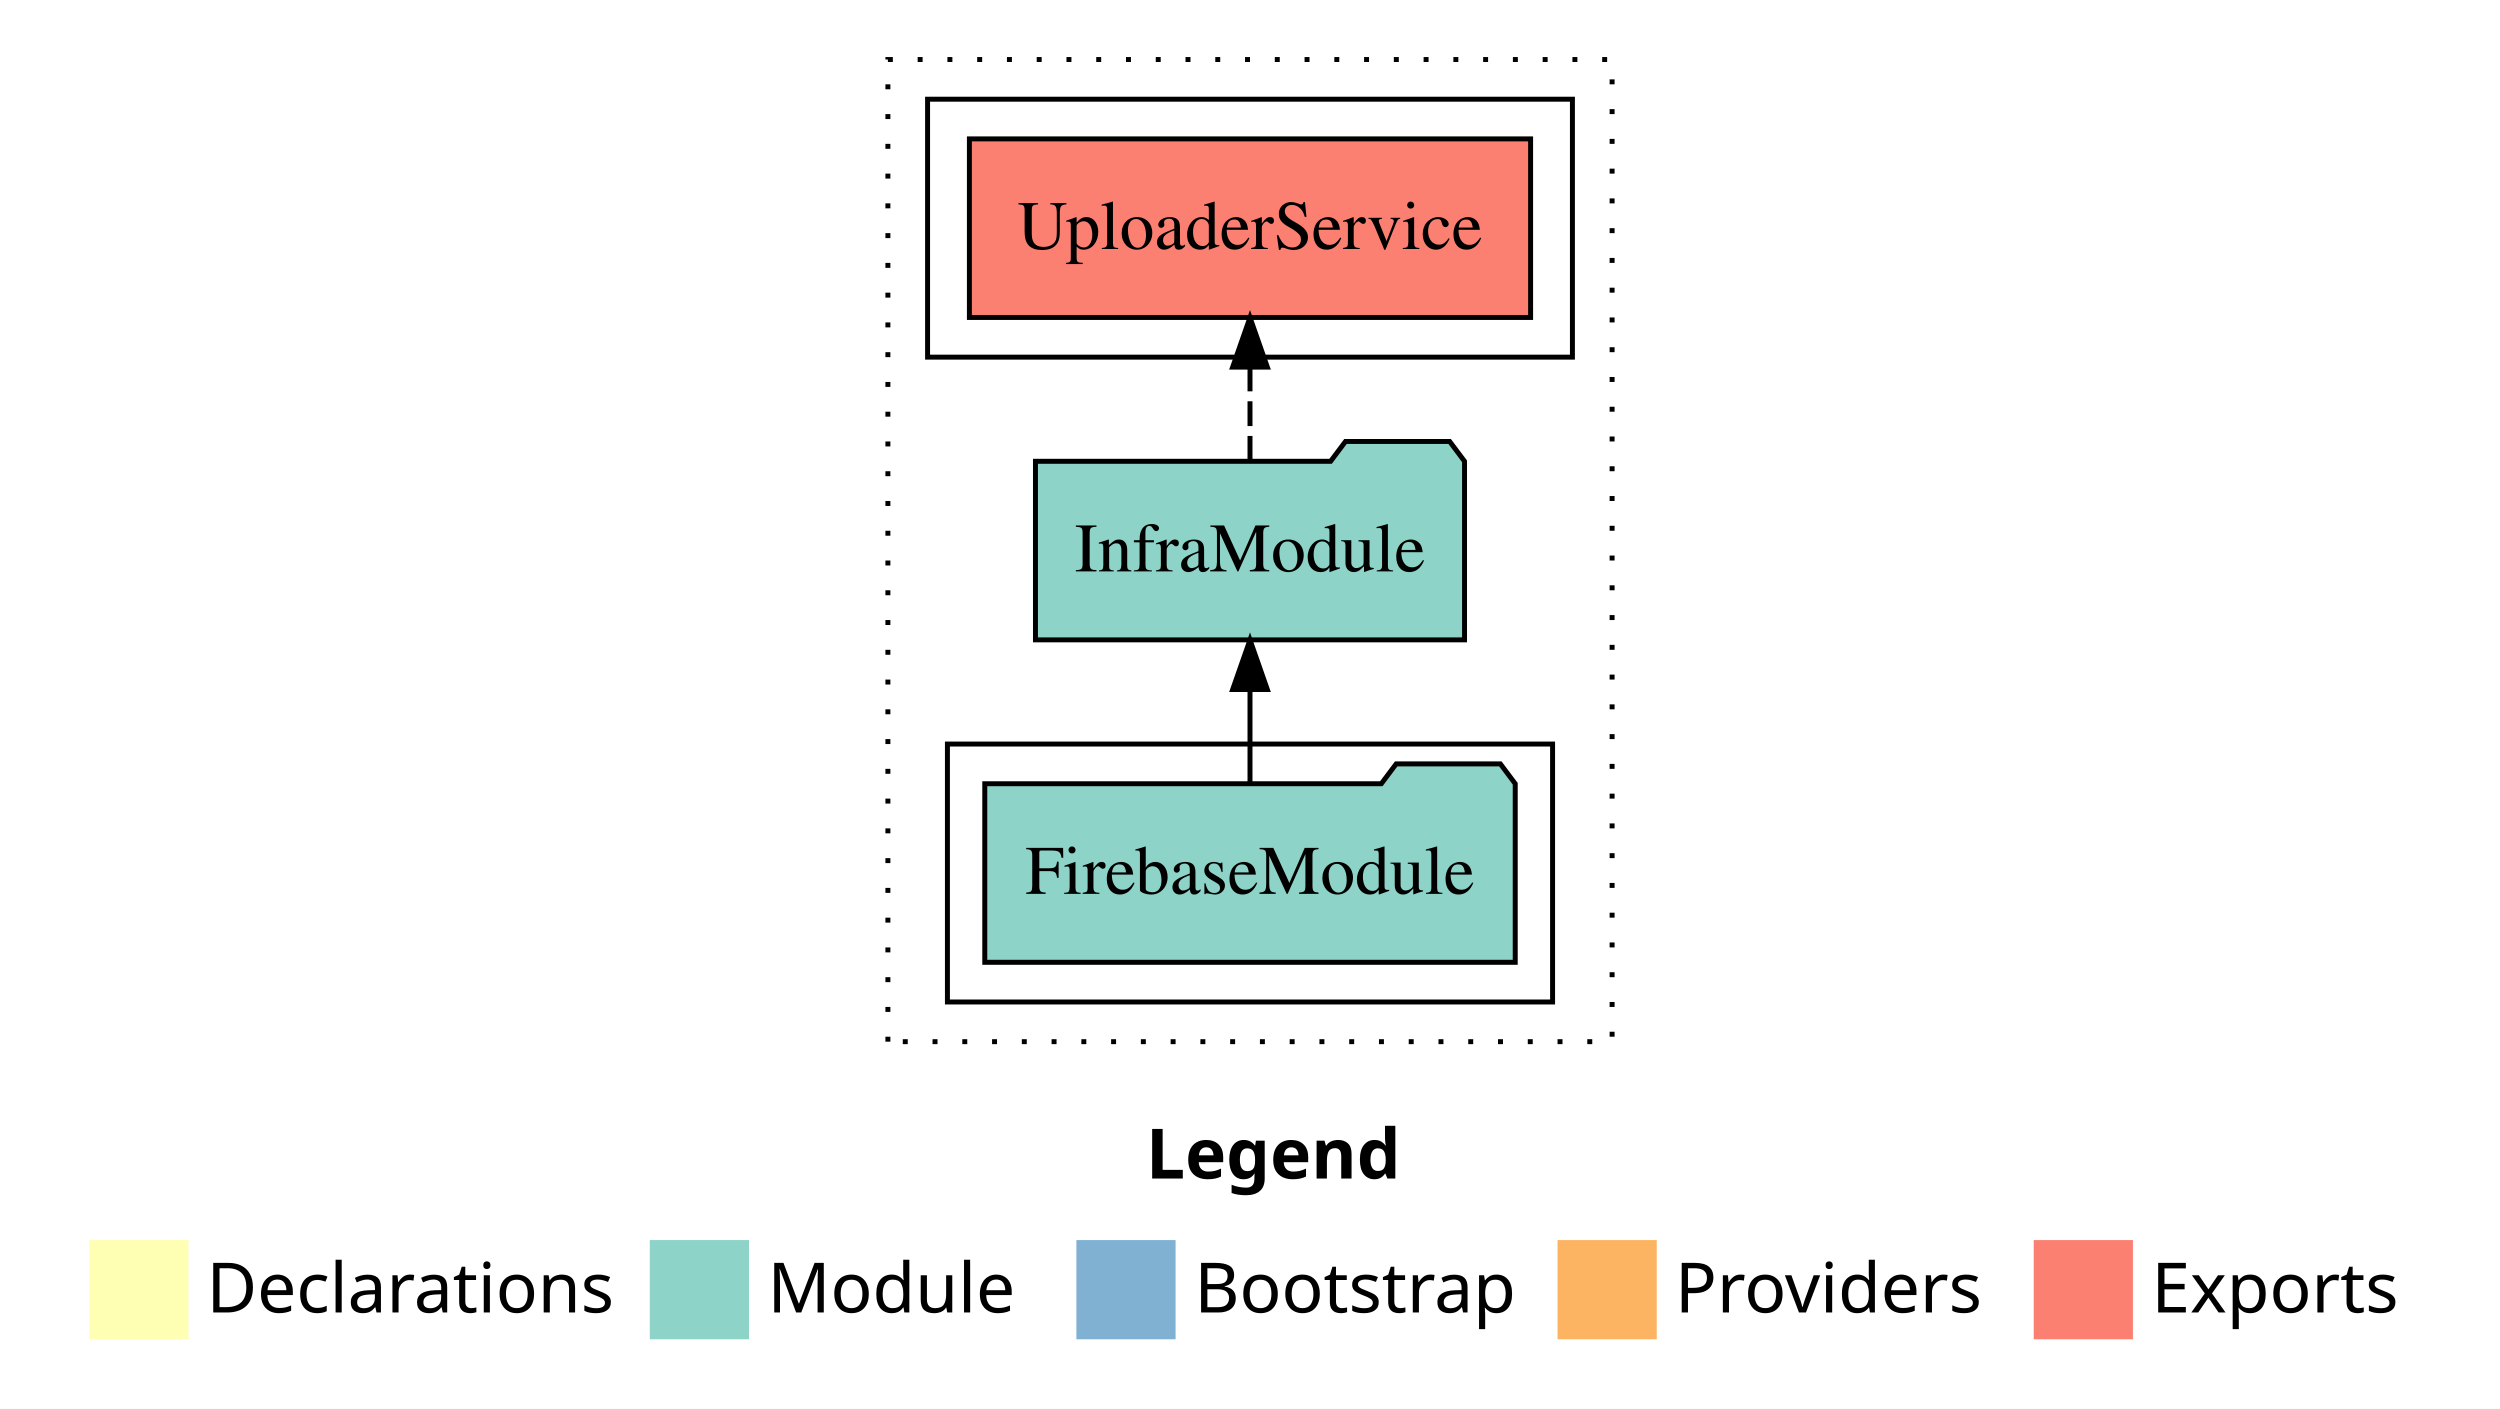
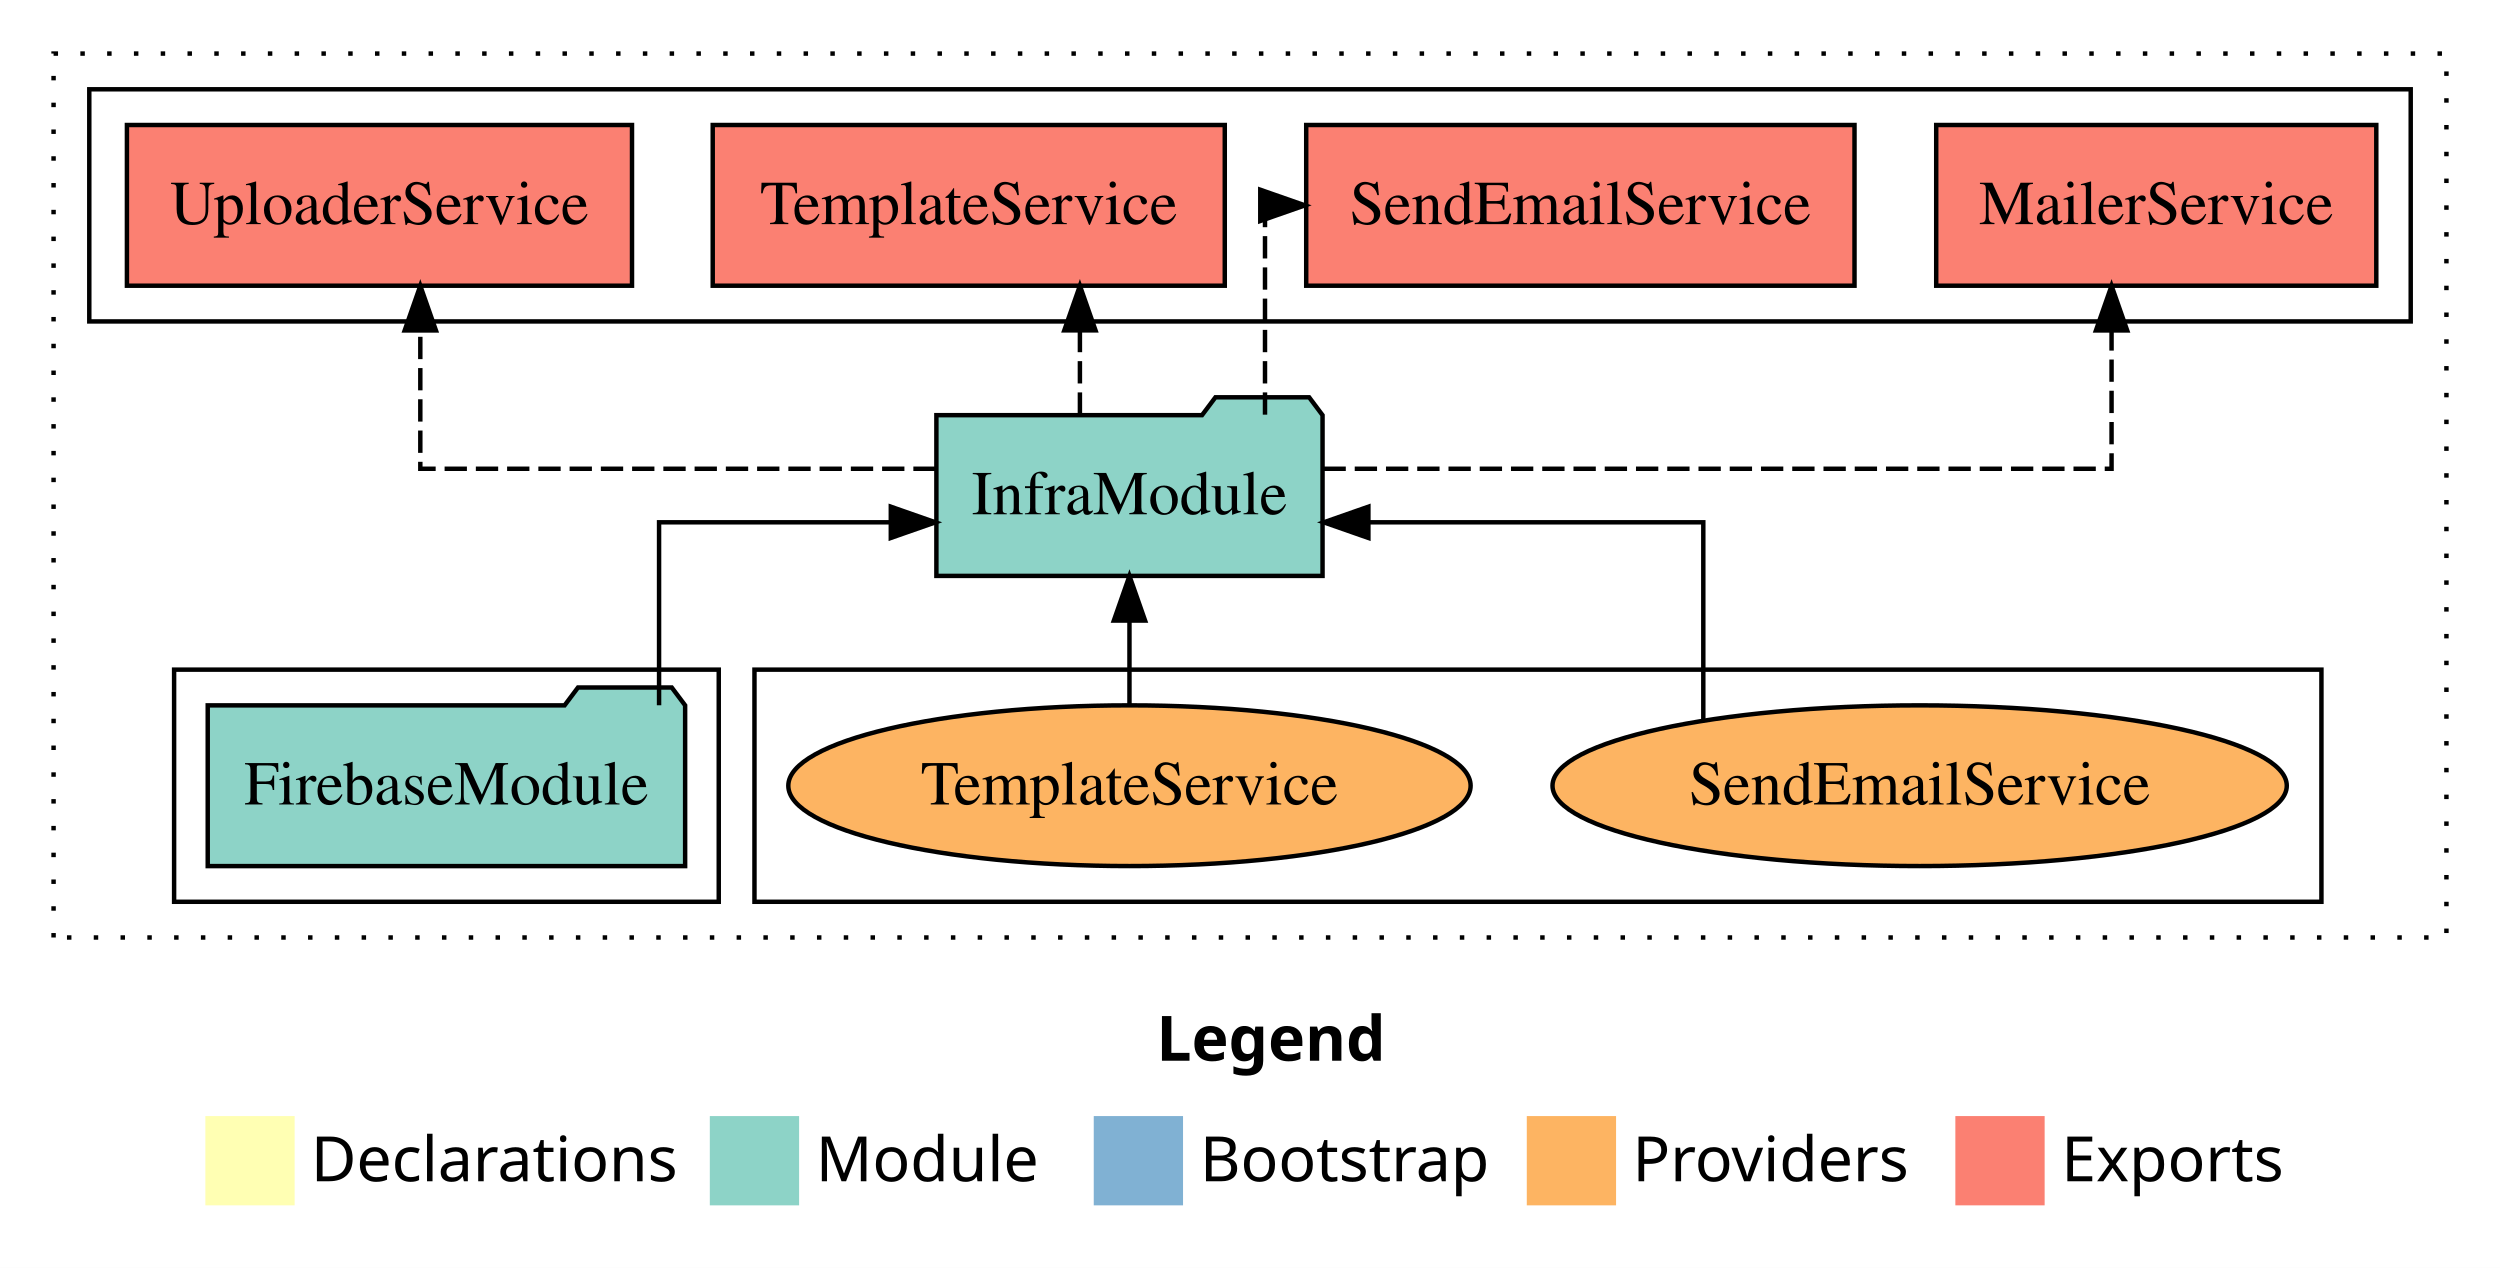
- <svg xmlns="http://www.w3.org/2000/svg" width="504pt" height="284pt" viewBox="0.00 0.00 504.00 284.00">
+ <svg xmlns="http://www.w3.org/2000/svg" width="560pt" height="284pt" viewBox="0.00 0.00 560.00 284.00">
  <g id="graph0" class="graph" transform="scale(1 1) rotate(0) translate(4 280)">
-     <polygon fill="white" stroke="transparent" points="-4,4 -4,-280 500,-280 500,4 -4,4" />
-     <text text-anchor="start" x="227.01" y="-42.4" font-family="sans-serif" font-weight="bold" font-size="14.00">Legend</text>
-     <polygon fill="#ffffb3" stroke="transparent" points="14,-10 14,-30 34,-30 34,-10 14,-10" />
-     <text text-anchor="start" x="37.63" y="-15.4" font-family="sans-serif" font-size="14.00">  Declarations</text>
-     <polygon fill="#8dd3c7" stroke="transparent" points="127,-10 127,-30 147,-30 147,-10 127,-10" />
-     <text text-anchor="start" x="150.73" y="-15.4" font-family="sans-serif" font-size="14.00">  Module</text>
-     <polygon fill="#80b1d3" stroke="transparent" points="213,-10 213,-30 233,-30 233,-10 213,-10" />
-     <text text-anchor="start" x="236.78" y="-15.4" font-family="sans-serif" font-size="14.00">  Bootstrap</text>
-     <polygon fill="#fdb462" stroke="transparent" points="310,-10 310,-30 330,-30 330,-10 310,-10" />
-     <text text-anchor="start" x="333.67" y="-15.4" font-family="sans-serif" font-size="14.00">  Providers</text>
-     <polygon fill="#fb8072" stroke="transparent" points="406,-10 406,-30 426,-30 426,-10 406,-10" />
-     <text text-anchor="start" x="429.73" y="-15.4" font-family="sans-serif" font-size="14.00">  Exports</text>
+     <polygon fill="white" stroke="transparent" points="-4,4 -4,-280 556,-280 556,4 -4,4" />
+     <text text-anchor="start" x="255.01" y="-42.4" font-family="sans-serif" font-weight="bold" font-size="14.00">Legend</text>
+     <polygon fill="#ffffb3" stroke="transparent" points="42,-10 42,-30 62,-30 62,-10 42,-10" />
+     <text text-anchor="start" x="65.63" y="-15.4" font-family="sans-serif" font-size="14.00">  Declarations</text>
+     <polygon fill="#8dd3c7" stroke="transparent" points="155,-10 155,-30 175,-30 175,-10 155,-10" />
+     <text text-anchor="start" x="178.73" y="-15.4" font-family="sans-serif" font-size="14.00">  Module</text>
+     <polygon fill="#80b1d3" stroke="transparent" points="241,-10 241,-30 261,-30 261,-10 241,-10" />
+     <text text-anchor="start" x="264.78" y="-15.4" font-family="sans-serif" font-size="14.00">  Bootstrap</text>
+     <polygon fill="#fdb462" stroke="transparent" points="338,-10 338,-30 358,-30 358,-10 338,-10" />
+     <text text-anchor="start" x="361.67" y="-15.4" font-family="sans-serif" font-size="14.00">  Providers</text>
+     <polygon fill="#fb8072" stroke="transparent" points="434,-10 434,-30 454,-30 454,-10 434,-10" />
+     <text text-anchor="start" x="457.73" y="-15.4" font-family="sans-serif" font-size="14.00">  Exports</text>
    <g id="clust1" class="cluster">
-       <polygon fill="none" stroke="black" stroke-dasharray="1,5" points="175,-70 175,-268 321,-268 321,-70 175,-70" />
+       <polygon fill="none" stroke="black" stroke-dasharray="1,5" points="8,-70 8,-268 544,-268 544,-70 8,-70" />
+     </g>
+     <g id="clust6" class="cluster">
+       <polygon fill="none" stroke="black" points="165,-78 165,-130 516,-130 516,-78 165,-78" />
    </g>
    <g id="clust3" class="cluster">
-       <polygon fill="none" stroke="black" points="187,-78 187,-130 309,-130 309,-78 187,-78" />
+       <polygon fill="none" stroke="black" points="35,-78 35,-130 157,-130 157,-78 35,-78" />
    </g>
    <g id="clust4" class="cluster">
-       <polygon fill="none" stroke="black" points="183,-208 183,-260 313,-260 313,-208 183,-208" />
+       <polygon fill="none" stroke="black" points="16,-208 16,-260 536,-260 536,-208 16,-208" />
    </g>
    <g id="node1" class="node">
-       <polygon fill="#8dd3c7" stroke="black" points="301.47,-122 298.47,-126 277.47,-126 274.47,-122 194.53,-122 194.53,-86 301.47,-86 301.47,-122" />
-       <text text-anchor="middle" x="248" y="-99.8" font-family="Times,serif" font-size="14.00">FirebaseModule</text>
+       <polygon fill="#8dd3c7" stroke="black" points="149.47,-122 146.47,-126 125.47,-126 122.47,-122 42.53,-122 42.53,-86 149.47,-86 149.47,-122" />
+       <text text-anchor="middle" x="96" y="-99.8" font-family="Times,serif" font-size="14.00">FirebaseModule</text>
    </g>
    <g id="node2" class="node">
-       <polygon fill="#8dd3c7" stroke="black" points="291.25,-187 288.25,-191 267.25,-191 264.25,-187 204.75,-187 204.75,-151 291.25,-151 291.25,-187" />
-       <text text-anchor="middle" x="248" y="-164.8" font-family="Times,serif" font-size="14.00">InfraModule</text>
+       <polygon fill="#8dd3c7" stroke="black" points="292.25,-187 289.25,-191 268.25,-191 265.25,-187 205.75,-187 205.75,-151 292.25,-151 292.25,-187" />
+       <text text-anchor="middle" x="249" y="-164.8" font-family="Times,serif" font-size="14.00">InfraModule</text>
    </g>
    <g id="edge1" class="edge">
-       <path fill="none" stroke="black" d="M248,-122.11C248,-122.11 248,-140.99 248,-140.99" />
-       <polygon fill="black" stroke="black" points="244.5,-140.99 248,-150.99 251.5,-140.99 244.5,-140.99" />
+       <path fill="none" stroke="black" d="M143.63,-122.02C143.63,-139.37 143.63,-163 143.63,-163 143.63,-163 195.54,-163 195.54,-163" />
+       <polygon fill="black" stroke="black" points="195.54,-166.5 205.54,-163 195.54,-159.5 195.54,-166.5" />
    </g>
    <g id="node3" class="node">
-       <polygon fill="#fb8072" stroke="black" points="304.57,-252 191.43,-252 191.43,-216 304.57,-216 304.57,-252" />
-       <text text-anchor="middle" x="248" y="-229.8" font-family="Times,serif" font-size="14.00">UploaderService </text>
+       <polygon fill="#fb8072" stroke="black" points="528.29,-252 429.71,-252 429.71,-216 528.29,-216 528.29,-252" />
+       <text text-anchor="middle" x="479" y="-229.8" font-family="Times,serif" font-size="14.00">MailerService </text>
    </g>
    <g id="edge2" class="edge">
-       <path fill="none" stroke="black" stroke-dasharray="5,2" d="M248,-187.11C248,-187.11 248,-205.99 248,-205.99" />
-       <polygon fill="black" stroke="black" points="244.5,-205.99 248,-215.99 251.5,-205.99 244.5,-205.99" />
+       <path fill="none" stroke="black" stroke-dasharray="5,2" d="M292.46,-175C356.57,-175 468.99,-175 468.99,-175 468.99,-175 468.99,-205.98 468.99,-205.98" />
+       <polygon fill="black" stroke="black" points="465.49,-205.98 468.99,-215.98 472.49,-205.98 465.49,-205.98" />
+     </g>
+     <g id="node4" class="node">
+       <polygon fill="#fb8072" stroke="black" points="411.41,-252 288.59,-252 288.59,-216 411.41,-216 411.41,-252" />
+       <text text-anchor="middle" x="350" y="-229.8" font-family="Times,serif" font-size="14.00">SendEmailService </text>
+     </g>
+     <g id="edge3" class="edge">
+       <path fill="none" stroke="black" stroke-dasharray="5,2" d="M279.36,-187.11C279.36,-206.34 279.36,-234 279.36,-234 279.36,-234 280.25,-234 280.25,-234" />
+       <polygon fill="black" stroke="black" points="278.3,-237.5 288.3,-234 278.3,-230.5 278.3,-237.5" />
+     </g>
+     <g id="node5" class="node">
+       <polygon fill="#fb8072" stroke="black" points="270.35,-252 155.65,-252 155.65,-216 270.35,-216 270.35,-252" />
+       <text text-anchor="middle" x="213" y="-229.8" font-family="Times,serif" font-size="14.00">TemplateService </text>
+     </g>
+     <g id="edge4" class="edge">
+       <path fill="none" stroke="black" stroke-dasharray="5,2" d="M237.9,-187.11C237.9,-187.11 237.9,-205.99 237.9,-205.99" />
+       <polygon fill="black" stroke="black" points="234.4,-205.99 237.9,-215.99 241.4,-205.99 234.4,-205.99" />
+     </g>
+     <g id="node6" class="node">
+       <polygon fill="#fb8072" stroke="black" points="137.57,-252 24.43,-252 24.43,-216 137.57,-216 137.57,-252" />
+       <text text-anchor="middle" x="81" y="-229.8" font-family="Times,serif" font-size="14.00">UploaderService </text>
+     </g>
+     <g id="edge5" class="edge">
+       <path fill="none" stroke="black" stroke-dasharray="5,2" d="M205.59,-175C158.56,-175 90.15,-175 90.15,-175 90.15,-175 90.15,-205.98 90.15,-205.98" />
+       <polygon fill="black" stroke="black" points="86.65,-205.98 90.15,-215.98 93.65,-205.98 86.65,-205.98" />
+     </g>
+     <g id="node7" class="node">
+       <ellipse fill="#fdb462" stroke="black" cx="426" cy="-104" rx="82.24" ry="18" />
+       <text text-anchor="middle" x="426" y="-99.8" font-family="Times,serif" font-size="14.00">SendEmailService</text>
+     </g>
+     <g id="edge6" class="edge">
+       <path fill="none" stroke="black" d="M377.54,-118.58C377.54,-136.06 377.54,-163 377.54,-163 377.54,-163 302.52,-163 302.52,-163" />
+       <polygon fill="black" stroke="black" points="302.52,-159.5 292.52,-163 302.52,-166.5 302.52,-159.5" />
+     </g>
+     <g id="node8" class="node">
+       <ellipse fill="#fdb462" stroke="black" cx="249" cy="-104" rx="76.42" ry="18" />
+       <text text-anchor="middle" x="249" y="-99.8" font-family="Times,serif" font-size="14.00">TemplateService</text>
+     </g>
+     <g id="edge7" class="edge">
+       <path fill="none" stroke="black" d="M249,-122.11C249,-122.11 249,-140.99 249,-140.99" />
+       <polygon fill="black" stroke="black" points="245.5,-140.99 249,-150.99 252.5,-140.99 245.5,-140.99" />
    </g>
  </g>
</svg>
